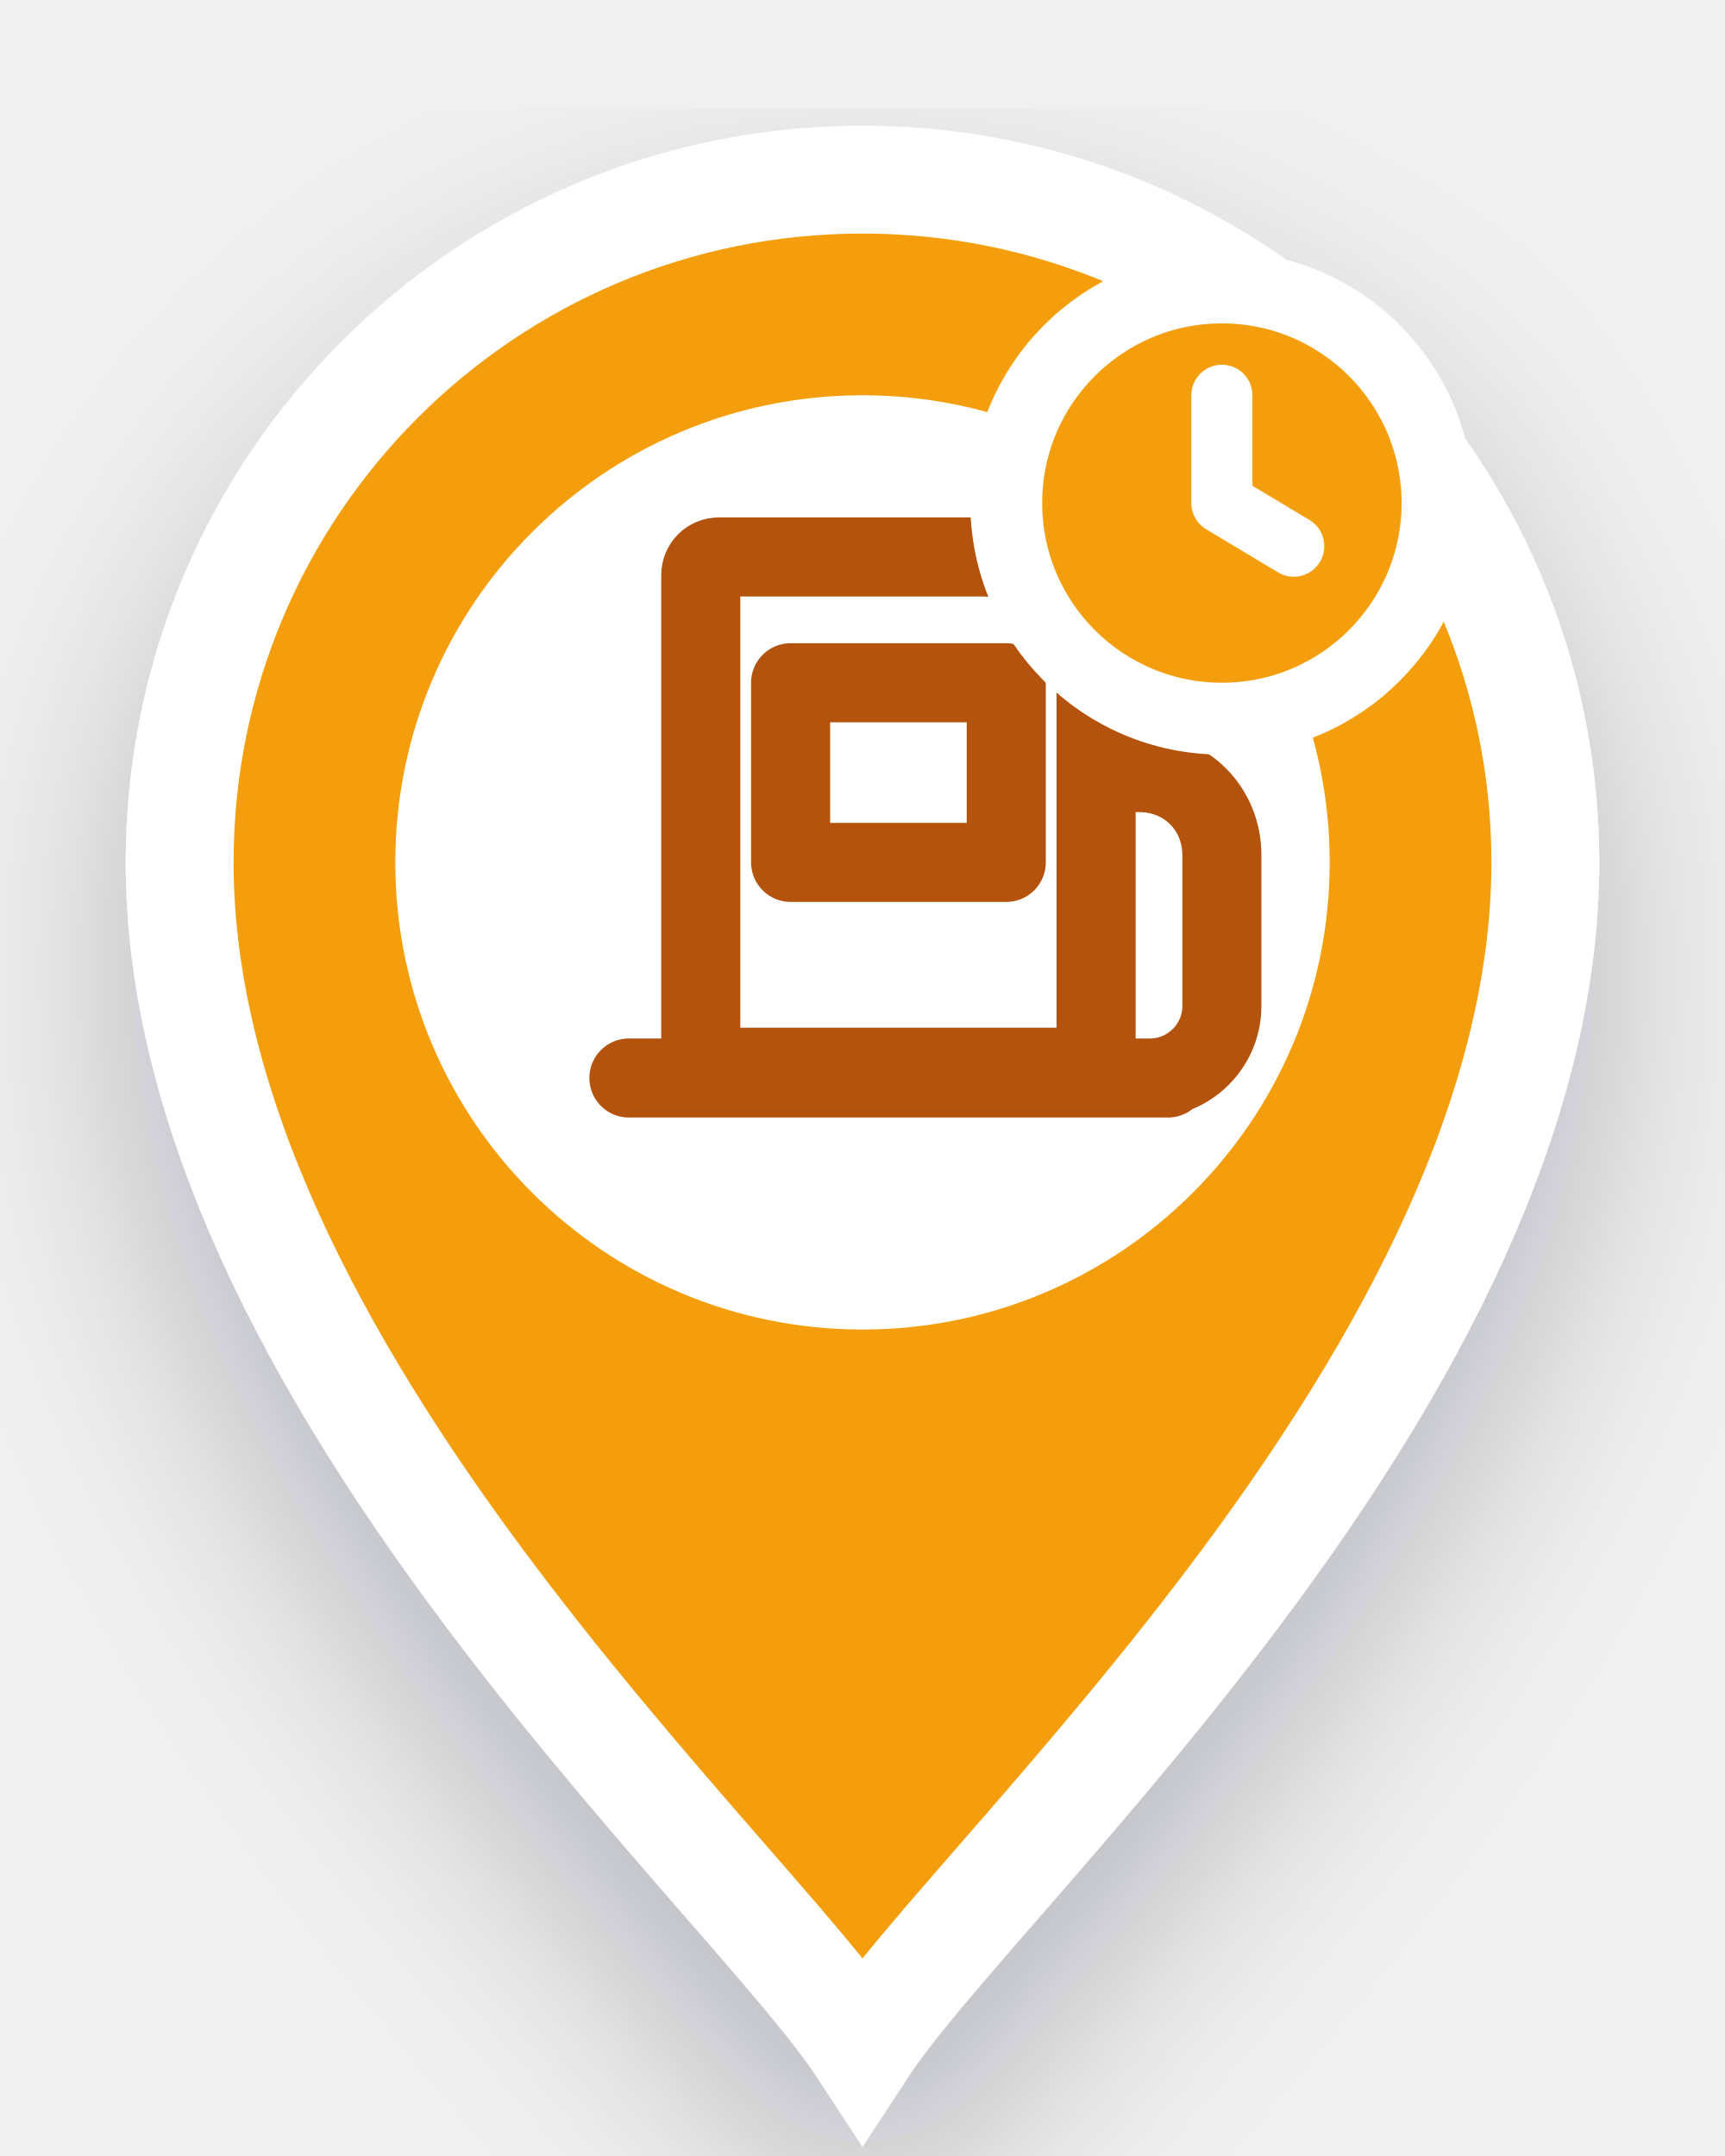
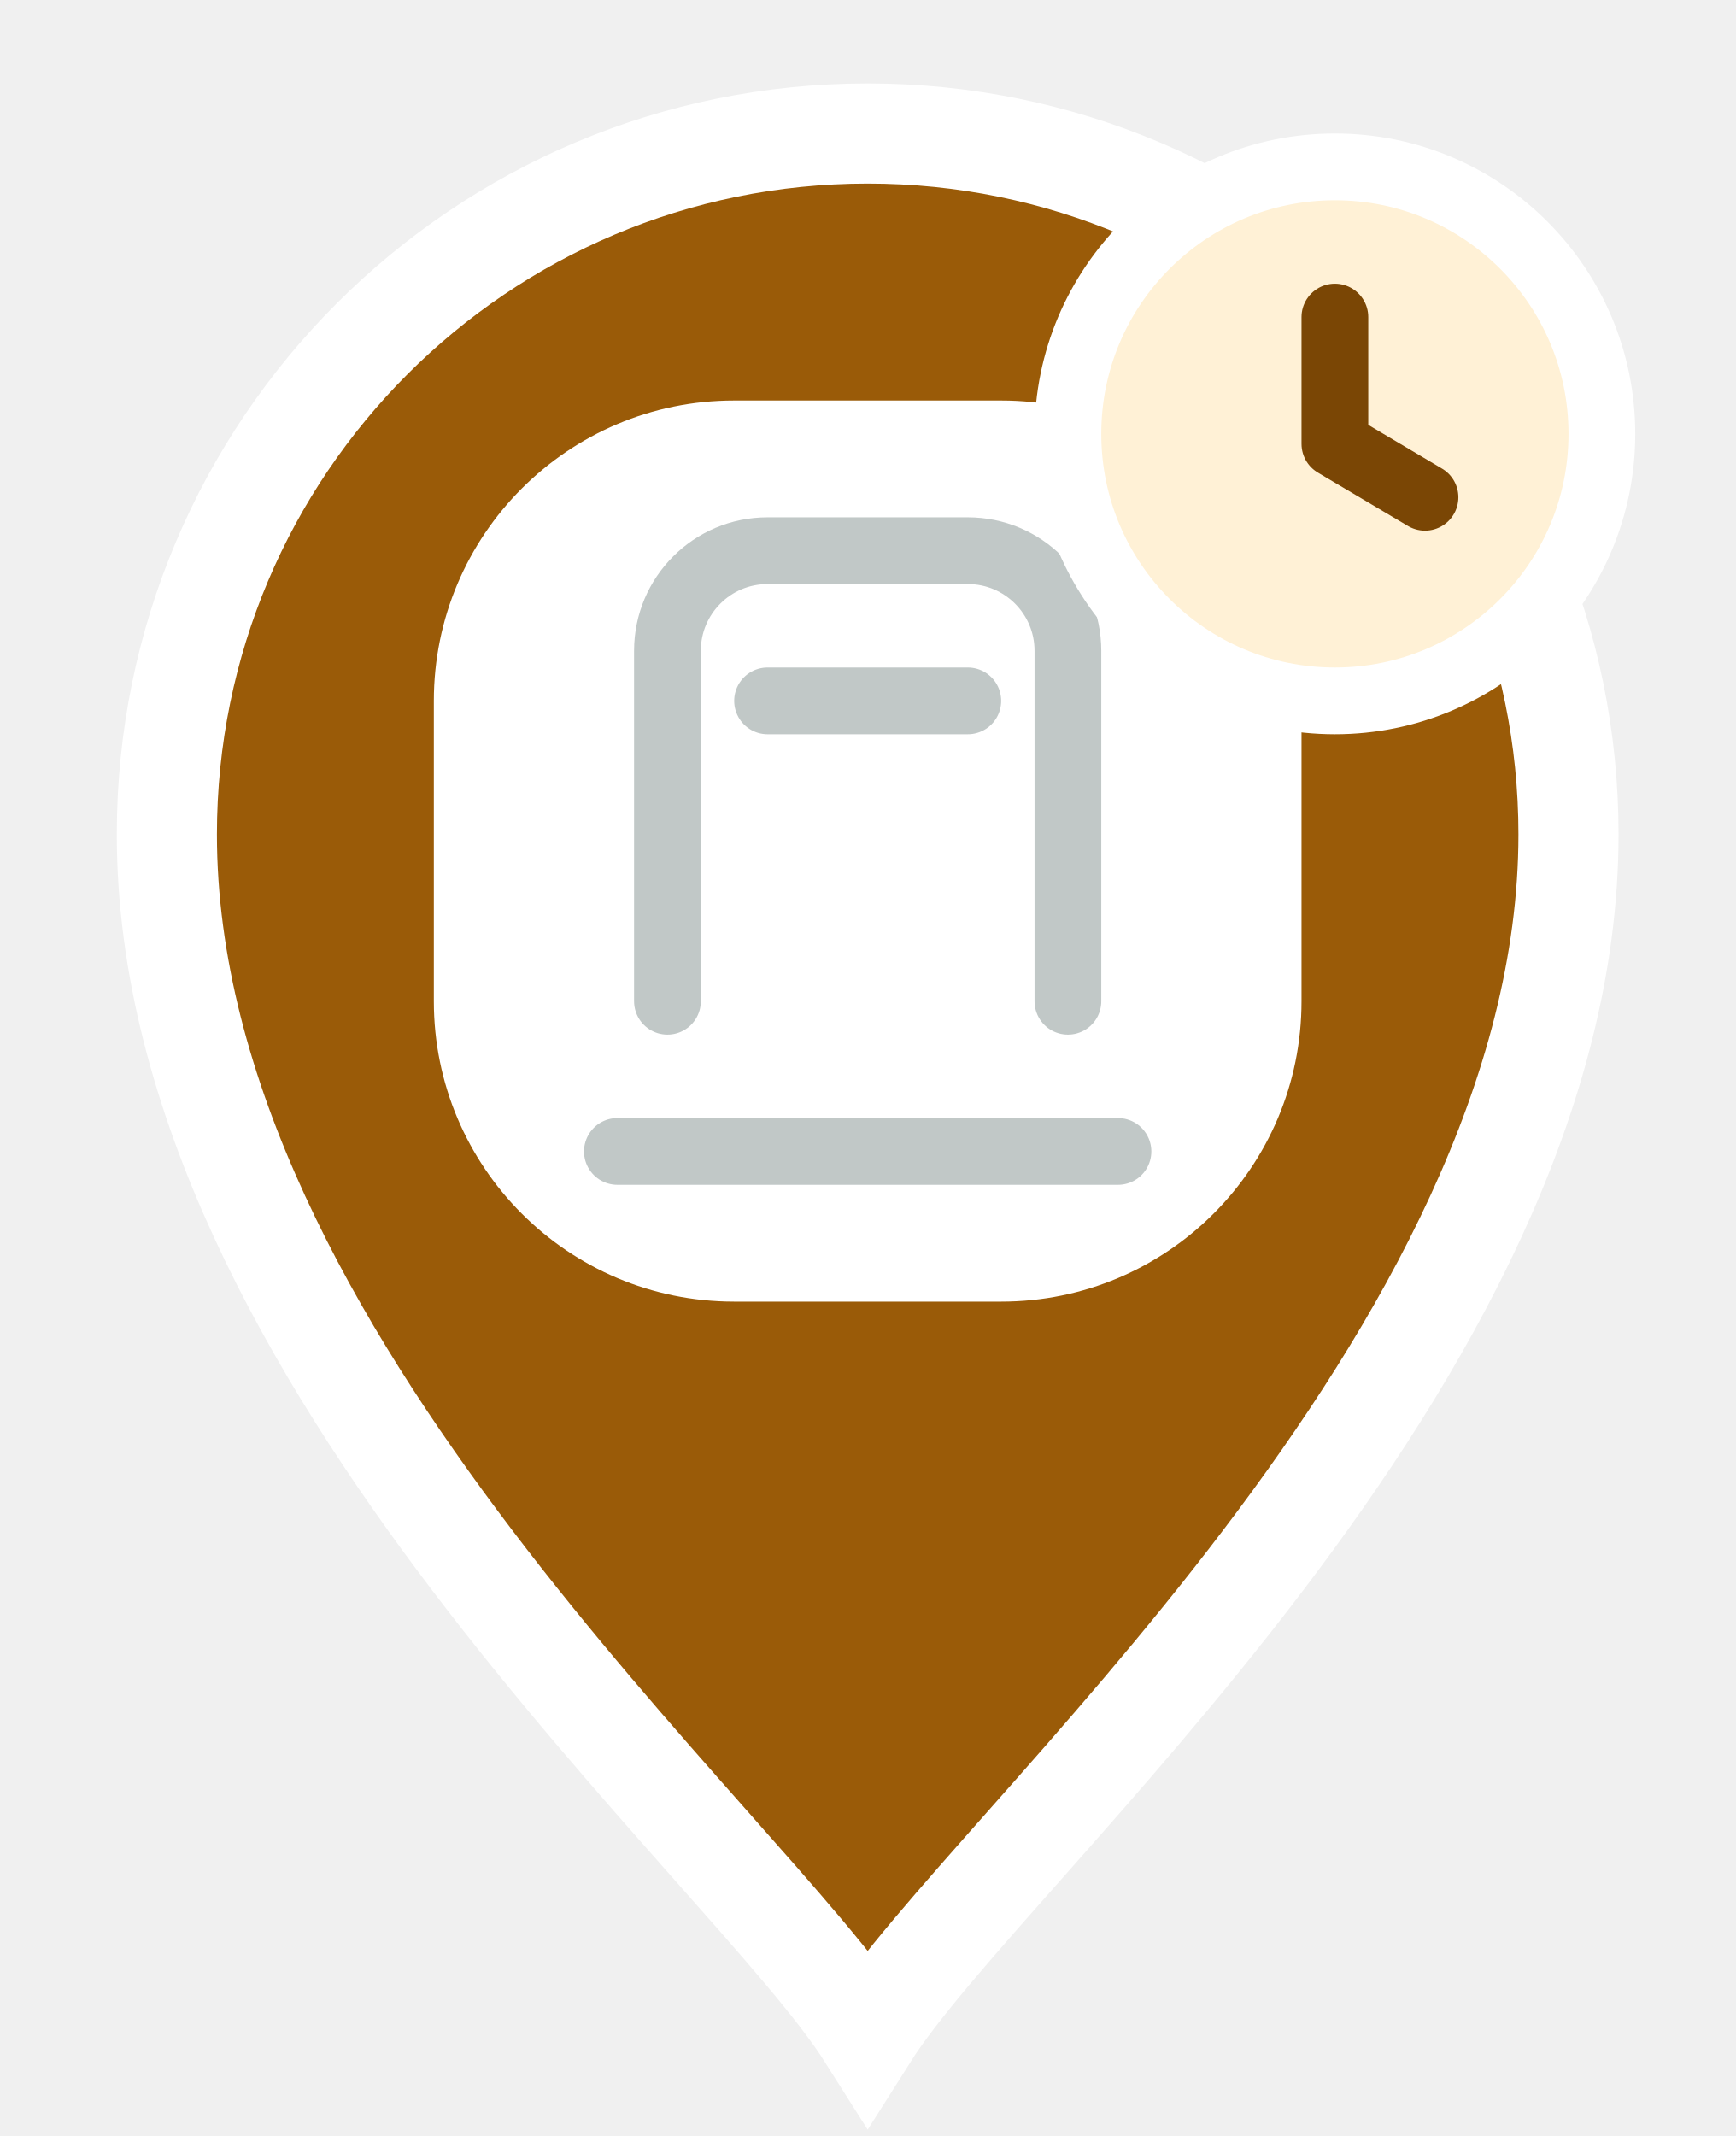
- <svg xmlns="http://www.w3.org/2000/svg" width="48" height="60" viewBox="0 0 48 60" fill="none" role="img" aria-labelledby="title">
-   <defs>
-     <filter id="s" x="-25%" y="-20%" width="150%" height="160%">
-       <feDropShadow dx="0" dy="3" stdDeviation="3" flood-color="#0F172A" flood-opacity=".24" />
-     </filter>
-   </defs>
-   <g filter="url(#s)">
-     <path d="M24 57C20.8 52.1 5 38.1 5 24A19 19 0 1 1 43 24c0 14.1-15.8 28.1-19 33Z" fill="#F59E0B" stroke="#fff" stroke-width="3" />
-     <circle cx="24" cy="24" r="13" fill="#fff" />
-     <path d="M20 15.5h7.3a3.2 3.2 0 0 1 3.2 3.2v11h-11V16a.5.5 0 0 1 .5-.5ZM22 19h6v5h-6zM30.5 21.5h1.2c1.3 0 2.3 1 2.3 2.3V28c0 1.1-.9 2-2 2h-1.2M17.5 30h15" fill="none" stroke="#B45309" stroke-width="2.2" stroke-linecap="round" stroke-linejoin="round" />
-     <circle cx="34" cy="14" r="6" fill="#F59E0B" stroke="#fff" stroke-width="2" />
-     <path d="M34 11v3l2 1.2" stroke="#fff" stroke-width="1.7" stroke-linecap="round" stroke-linejoin="round" />
-   </g>
+ <svg xmlns="http://www.w3.org/2000/svg" width="52" height="64" viewBox="0 0 52 64" fill="none" role="img" aria-labelledby="title">
+   <path d="M26 61C22.4 55.3 5 40.7 5 25A21 21 0 1 1 47 25c0 15.7-17.4 30.3-21 36Z" fill="#9A5B08" stroke="#fff" stroke-width="3" />
+   <rect x="13" y="12" width="26" height="27" rx="9" fill="#fff" />
+   <path d="M18.5 34.5h15M20 30V19.5a3 3 0 0 1 3-3h6a3 3 0 0 1 3 3V30M23 21h6" stroke="#102A27" stroke-width="2" stroke-linecap="round" stroke-linejoin="round" opacity=".26" />
+   <circle cx="40" cy="13" r="8" fill="#FFF1D6" stroke="#fff" stroke-width="2" />
+   <path d="M40 9.5v3.8l2.7 1.6" stroke="#7A4605" stroke-width="2" stroke-linecap="round" stroke-linejoin="round" />
</svg>
